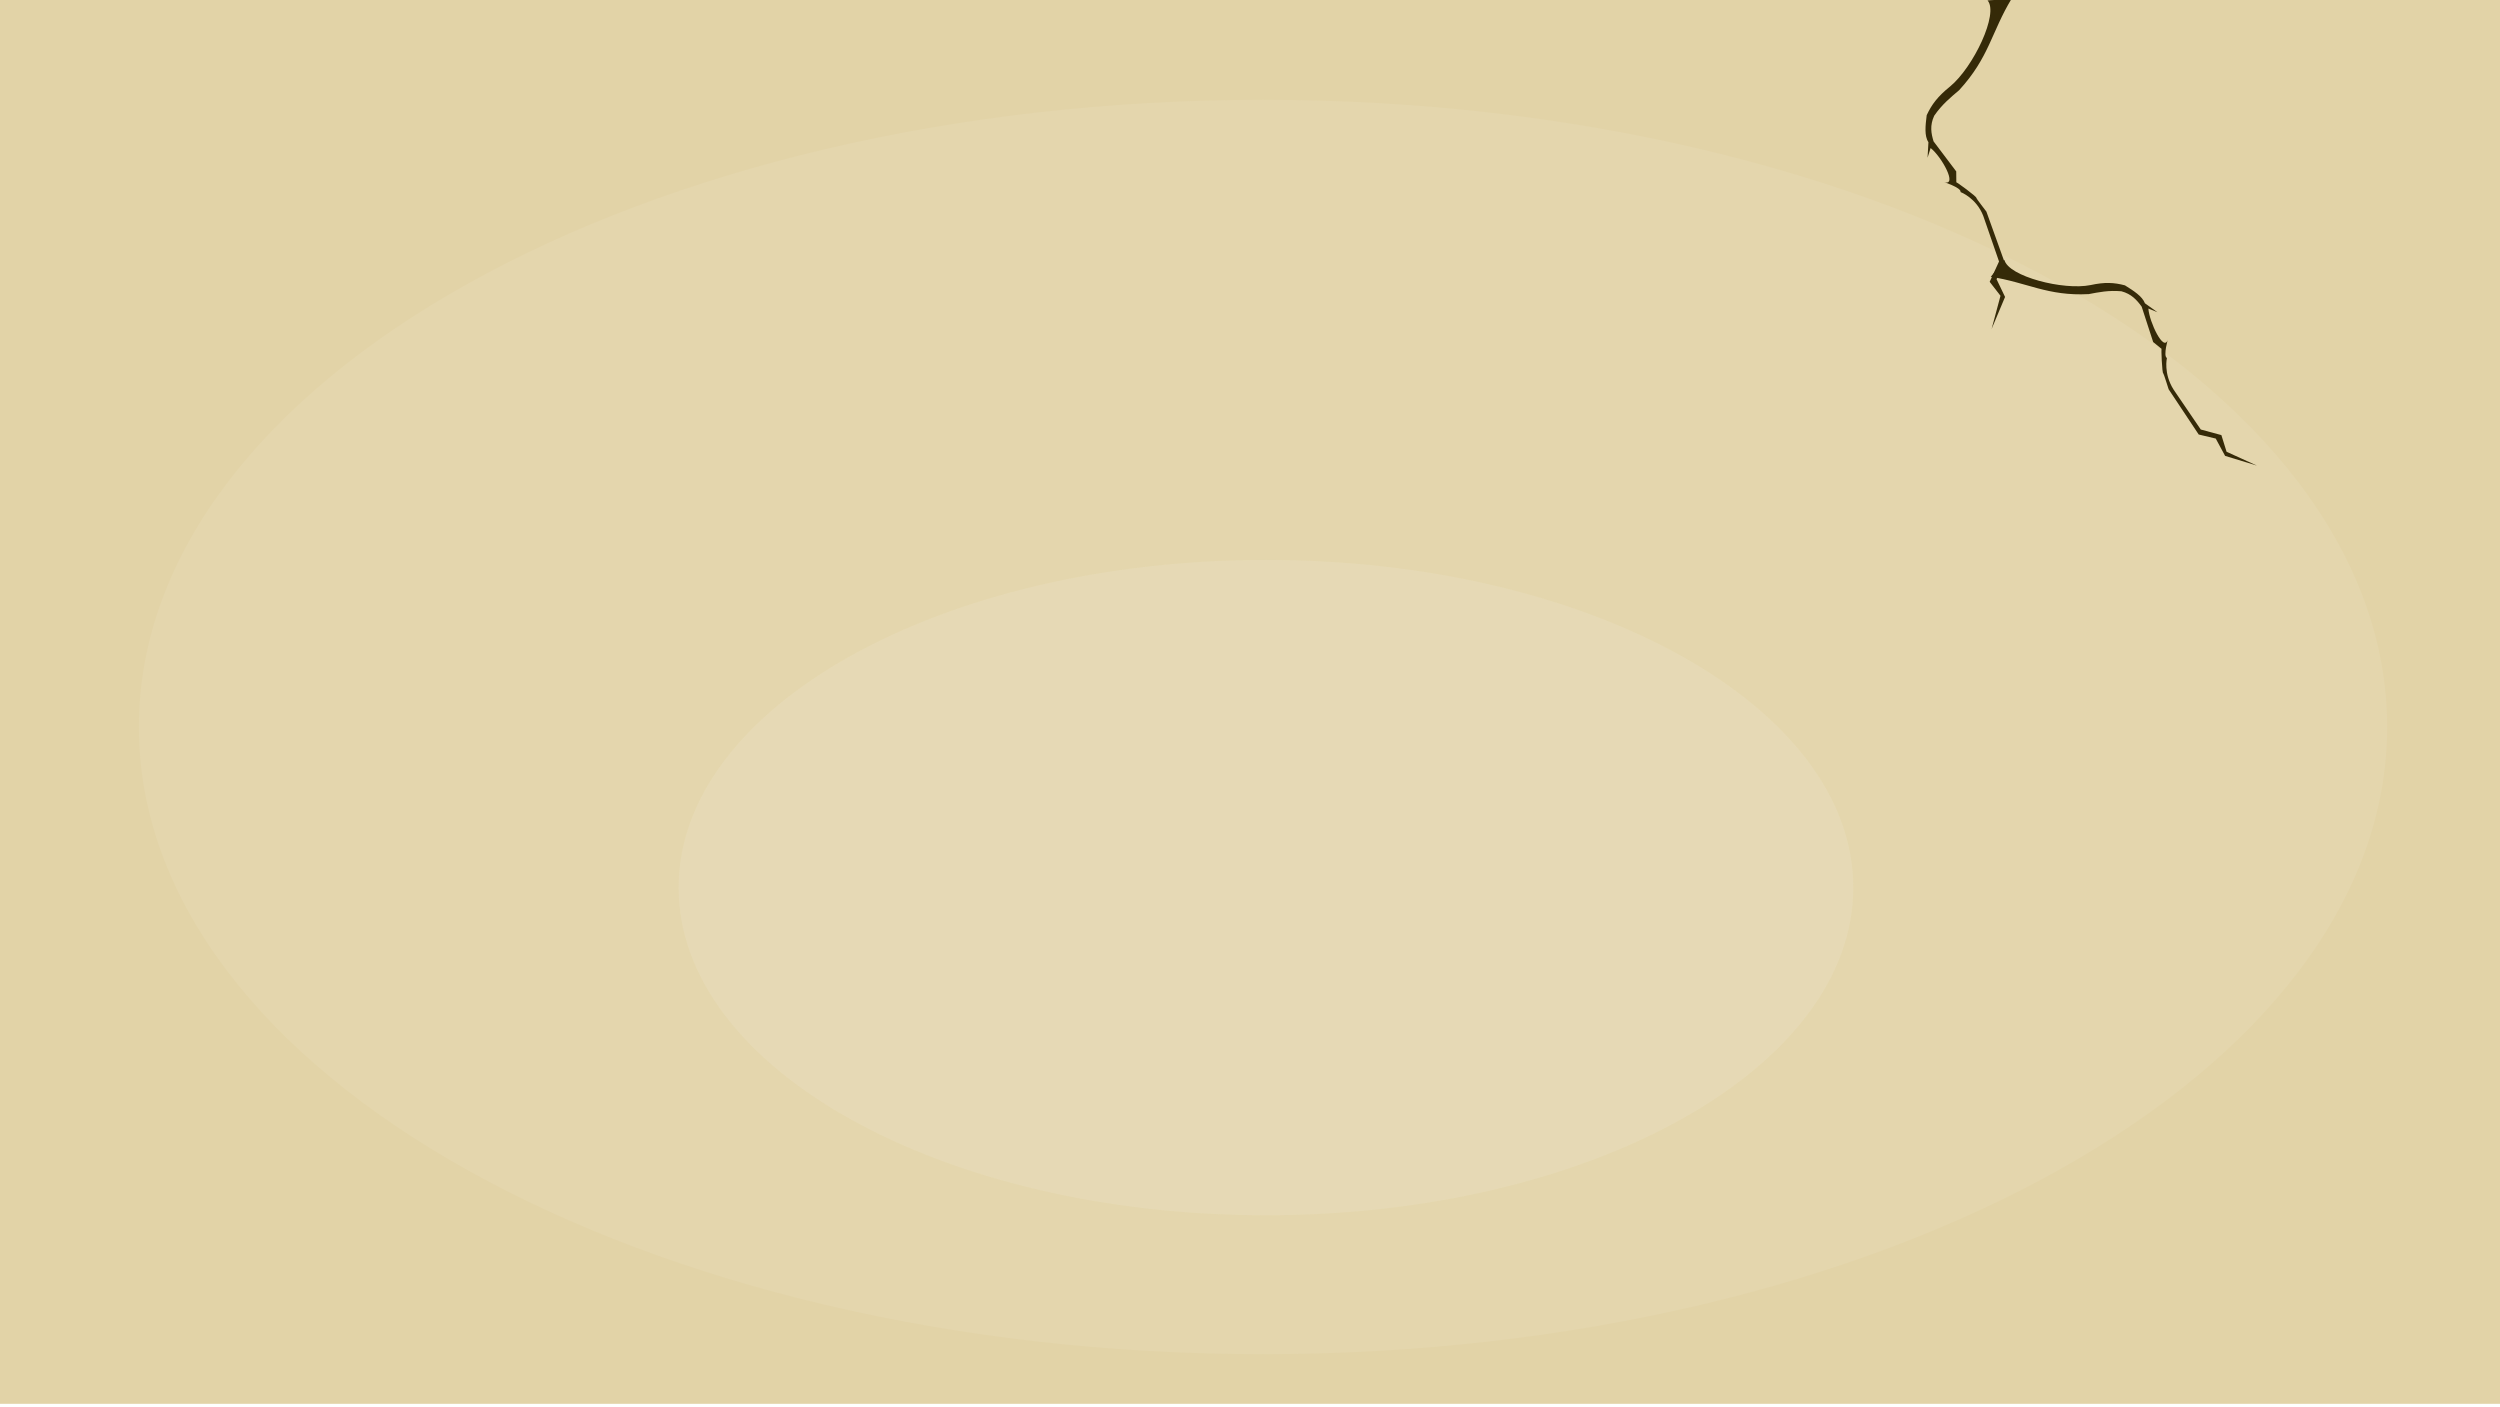
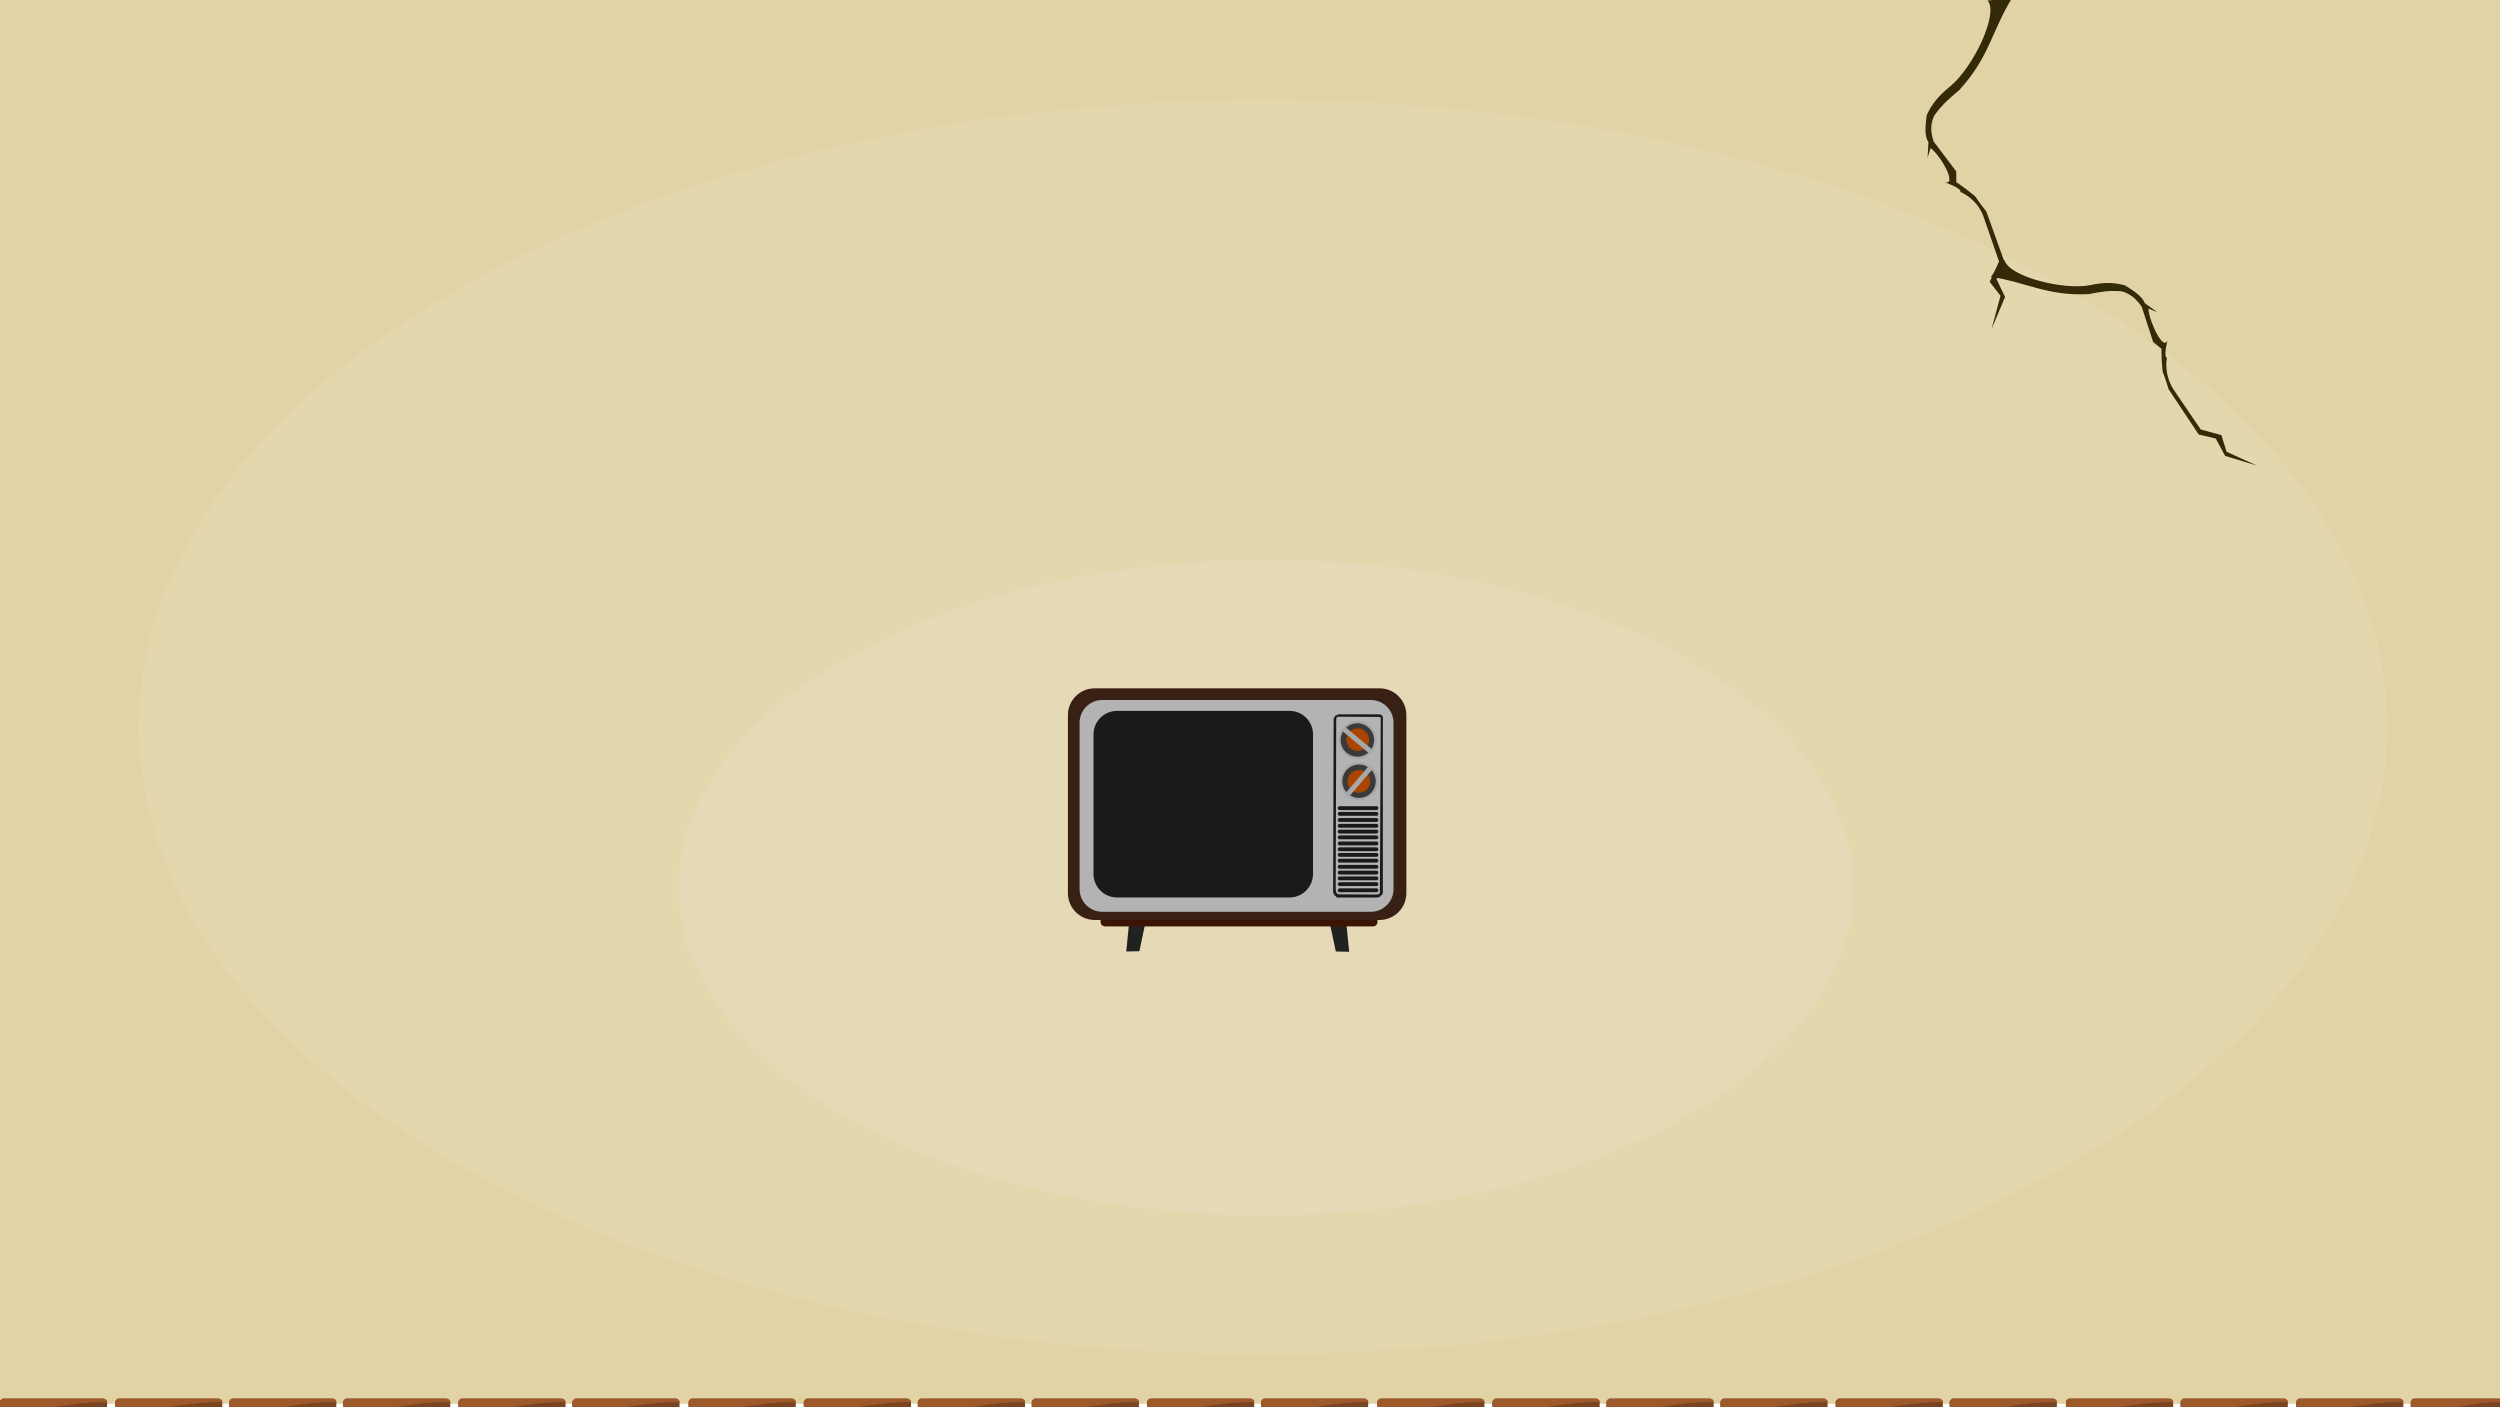
<svg xmlns="http://www.w3.org/2000/svg" width="1920" height="1080" id="svg4186" version="1.1" viewBox="0 0 1920 1080">
  <defs id="defs4188" />
  <g id="layer1">
    <rect style="opacity:1;fill:#e2d3a7;fill-opacity:1" id="rect4734" width="1920" height="1080" x="0" y="-1.873" />
    <ellipse style="opacity:1;fill:#e4d6ad;fill-opacity:1" id="path4752" cx="970" cy="558.333" rx="863.333" ry="481.667" />
    <g id="g4756">
      <path id="rect4747" d="m 1526.439,0.316 18.39,-1.149 C 1529.447,24.512 1527.739,44.104 1504.601,69.28 c -6.537,5.551 -13.111,10.887 -19.123,19.589 -3.52,7.576 -2.322,13.737 -0.499,19.711 l 17.406,23.065 0.077,8.491 c -1.083,-1.471 16.476,11.457 15.347,11.861 -0.279,0.1 7.736,10.508 7.736,10.508 l 14.105,39.235 -6.305,12.659 6.54,13.656 -10.348,24.634 6.844,-25.521 -8.31,-10.723 7.181,-15.618 -12.11,-35.019 c -5.332,-13.811 -17.442,-18.31 -17.442,-18.31 0.866,-3.465 -14.298,-8.163 -12.866,-7.688 11.181,3.715 -1.765,-19.656 -10.122,-26.104 l -2.355,7.438 0.681,-11.949 c -3.247,-4.807 -2.323,-12.743 -1.333,-20.728 3.84,-8.227 8.416,-14.363 17.937,-22.025 17.961,-14.822 37.629,-56.193 28.799,-66.125 z" style="opacity:1;fill:#352a08;fill-opacity:1" />
      <path style="opacity:1;fill:#352a08;fill-opacity:1" d="m 1539.37,199.606 -10.439,12.998 c 27.628,4.169 43.698,14.983 75.222,13.267 7.696,-1.448 15.244,-3.056 25.109,-2.169 7.699,2.05 11.851,6.744 15.534,11.787 l 8.838,27.202 6.54,5.295 c -0.578,-1.714 0.325,19.349 1.224,18.755 0.222,-0.147 4.127,12.248 4.127,12.248 l 23.083,34.717 13.083,3.11 7.187,13.299 24.463,7.483 -23.331,-10.643 -3.995,-12.809 -15.831,-4.282 -20.852,-30.629 c -7.935,-12.494 -5.134,-24.296 -5.134,-24.296 -3.135,-1.492 1.097,-15.693 0.723,-14.332 -2.925,10.625 -14.317,-13.441 -14.975,-23.648 l 6.987,2.833 -9.614,-6.863 c -2.04,-5.386 -8.67,-9.592 -15.372,-13.78 -8.369,-2.213 -15.5,-2.588 -26.381,-0.218 -20.811,4.244 -63.084,-6.617 -66.196,-19.327 z" id="path4750" />
    </g>
    <ellipse ry="251.667" rx="451.084" cy="681.667" cx="972.249" id="ellipse4754" style="opacity:0.693;fill:#e7dbb8;fill-opacity:1" />
+     <g id="layer1-8" transform="matrix(1.521139,0,0,1.521139,-483.5773,-164.5375)">
+       <path style="fill:#202221;fill-opacity:1" d="m 997.736,575.303 -8.229,0 2.843,13.258 6.733,0.147 z" id="path4188" />
+       <path id="rect4185" d="m 887.861,575.155 8.102,0 -2.799,13.258 -6.629,0.147 z" style="fill:#202221;fill-opacity:1" />
+       <rect ry="2.21" y="569.115" x="873.571" height="6.776" width="139.801" id="rect4181" style="fill:#3c1404;fill-opacity:1" />
+       <rect ry="13.553" y="455.684" x="857.072" height="116.967" width="170.884" id="rect4177" style="fill:#382114;fill-opacity:1" />
+       <rect ry="11.49" y="461.576" x="862.965" height="106.95" width="158.51" id="rect4179" style="fill:#b3b3b3;fill-opacity:1" />
+       <rect ry="11.862" y="467.083" x="870" height="94.196" width="110.833" id="rect4190" style="fill:#1a1a1a;fill-opacity:1" />
+       <g id="g4204">
+         <circle r="9.616" cy="481.697" cx="1003.303" id="circle4200" style="fill:#a7a7a7;fill-opacity:1" />
+       </g>
+       <circle r="8.438" cy="481.771" cx="1003.229" id="path4192" style="fill:#3a3a3a;fill-opacity:1" />
+       <g transform="translate(0.8407362,20.88436)" id="g4213">
+         <circle style="fill:#a7a7a7;fill-opacity:1" id="circle4215" cx="1003.303" cy="481.697" r="9.616" />
+       </g>
+       <circle style="fill:#3a3a3a;fill-opacity:1" id="circle4194" cx="1004.062" cy="502.604" r="8.438" />
+       <circle r="5.712" cy="502.678" cx="1003.989" id="circle4196" style="fill:#aa4400;fill-opacity:1" />
+       <circle style="fill:#aa4400;fill-opacity:1" id="circle4198" cx="1003.399" cy="481.612" r="5.712" />
+       <rect transform="matrix(0.7676022,0.6409266,-0.6409266,0.7676022,0,0)" ry="0" y="-274.304" x="1069.784" height="2.504" width="18.709" id="rect4202" style="fill:#a7a7a7;fill-opacity:1" />
+       <rect style="fill:#a7a7a7;fill-opacity:1" id="rect4211" width="18.709" height="2.504" x="-281.061" y="-1090.707" ry="0" transform="matrix(-0.6506527,0.7593754,-0.7593754,-0.6506527,0,0)" />
+       <g transform="translate(1.031197,-0.1473139)" id="g4221">
+         <path id="rect4217" d="m 990.208,471.042 0.901,-1.423 0.805,0.812 -0.391,0.644 -0.274,86.217 0.33,1.807 -1.197,0.945 -0.435,-1.398 z" style="fill:#1a1a1a;fill-opacity:1" />
+         <path id="rect4219" d="m 992.708,468.958 20.417,0 1.432,0.356 -0.546,1.47 -0.204,-0.32 -0.682,-0.165 -20.406,-0.136 -0.852,0.293 -0.812,-0.776 z" style="fill:#1a1a1a;fill-opacity:1" />
+       </g>
+       <g transform="matrix(-1.01818,0,0,-1.030661,2024.252,1044.639)" id="g4227">
+         <path style="fill:#1a1a1a;fill-opacity:1" d="m 990.167,471.084 0.901,-1.423 2.013,0.731 -1.092,0.273 -0.361,0.685 -0.419,85.984 -0.553,1.023 -0.488,-1.023 z" id="path4229" />
+         <path style="fill:#1a1a1a;fill-opacity:1" d="m 992.708,468.958 20.161,0 1.54,1.379 -1.182,0.932 -0.92,-0.752 -19.513,-0.119 -1.74,-0.719 z" id="path4231" />
+       </g>
+       <rect ry="0.972" y="515.198" x="993.308" height="1.945" width="20.506" id="rect4233" style="fill:#1a1a1a;fill-opacity:1" />
+       <rect style="fill:#1a1a1a;fill-opacity:1" id="rect4235" width="20.506" height="1.945" x="993.308" y="518.115" ry="0.972" />
+       <rect style="fill:#1a1a1a;fill-opacity:1" id="rect4237" width="20.506" height="1.945" x="993.308" y="521.209" ry="0.972" />
+       <rect ry="0.972" y="524.126" x="993.308" height="1.945" width="20.506" id="rect4239" style="fill:#1a1a1a;fill-opacity:1" />
+       <rect style="fill:#1a1a1a;fill-opacity:1" id="rect4241" width="20.506" height="1.945" x="993.308" y="527.043" ry="0.972" />
+       <rect ry="0.972" y="529.959" x="993.308" height="1.945" width="20.506" id="rect4243" style="fill:#1a1a1a;fill-opacity:1" />
+       <rect ry="0.972" y="533.053" x="993.308" height="1.945" width="20.506" id="rect4245" style="fill:#1a1a1a;fill-opacity:1" />
+       <rect style="fill:#1a1a1a;fill-opacity:1" id="rect4247" width="20.506" height="1.945" x="993.308" y="535.97" ry="0.972" />
+       <rect style="fill:#1a1a1a;fill-opacity:1" id="rect4249" width="20.506" height="1.945" x="993.308" y="538.823" ry="0.972" />
+       <rect ry="0.972" y="541.74" x="993.308" height="1.945" width="20.506" id="rect4251" style="fill:#1a1a1a;fill-opacity:1" />
+       <rect ry="0.972" y="544.834" x="993.308" height="1.945" width="20.506" id="rect4253" style="fill:#1a1a1a;fill-opacity:1" />
+       <rect style="fill:#1a1a1a;fill-opacity:1" id="rect4255" width="20.506" height="1.945" x="993.308" y="547.751" ry="0.972" />
+       <rect ry="0.972" y="550.668" x="993.308" height="1.945" width="20.506" id="rect4257" style="fill:#1a1a1a;fill-opacity:1" />
+       <rect style="fill:#1a1a1a;fill-opacity:1" id="rect4259" width="20.506" height="1.945" x="993.308" y="553.584" ry="0.972" />
+       <rect style="fill:#1a1a1a;fill-opacity:1" id="rect4261" width="20.506" height="1.945" x="993.308" y="556.678" ry="0.972" />
+     </g>
+     <rect style="opacity:1;fill:#483e37;fill-opacity:1" id="rect5039" width="1923.529" height="140.378" x="-1.961" y="1083.921" />
+     <g id="g4858" transform="matrix(0.8931651,0,0,1,-0.01851566,0)">
+       <path id="rect4846" d="m -0.054,1076.544 c 0.316,-0.958 0.971,-1.814 2.437,-2.426 l 86.86,0 c 1.345,0.473 2.646,0.977 2.86,2.243 l 0,23.247 -92.157,0 z" style="opacity:1;fill:#784421;fill-opacity:1" />
+       <path id="rect4848" d="m 2.773,1074.108 85.962,0 c 1.504,0.315 3.129,0.448 3.293,2.773 -26.704,-1.344 -91.86,11.445 -91.86,11.445 l -0.341,-11.445 c 0.333,-1.249 1.009,-2.326 2.946,-2.773 z" style="opacity:0.963;fill:#a05a2c;fill-opacity:1" />
+       <path id="rect4854" d="m 0,1096.118 91.855,-13.345 0,16.465 -91.855,0 z" style="opacity:0.94;fill:#502d16;fill-opacity:1" />
+     </g>
+     <g id="g4863" transform="matrix(0.8931651,0,0,1,88.47546,0)">
+       <path style="opacity:1;fill:#784421;fill-opacity:1" d="m -0.054,1076.544 c 0.316,-0.958 0.971,-1.814 2.437,-2.426 l 86.86,0 c 1.345,0.473 2.646,0.977 2.86,2.243 l 0,23.247 -92.157,0 z" id="path4865" />
+       <path style="opacity:0.963;fill:#a05a2c;fill-opacity:1" d="m 2.773,1074.108 85.962,0 c 1.504,0.315 3.129,0.448 3.293,2.773 -26.704,-1.344 -91.86,11.445 -91.86,11.445 l -0.341,-11.445 c 0.333,-1.249 1.009,-2.326 2.946,-2.773 z" id="path4867" />
+       <path style="opacity:0.94;fill:#502d16;fill-opacity:1" d="m 0,1096.118 91.855,-13.345 0,16.465 -91.855,0 z" id="path4869" />
+     </g>
+     <g transform="matrix(0.8931651,0,0,1,176.0407,0)" id="g4871">
+       <path id="path4873" d="m -0.054,1076.544 c 0.316,-0.958 0.971,-1.814 2.437,-2.426 l 86.86,0 c 1.345,0.473 2.646,0.977 2.86,2.243 l 0,23.247 -92.157,0 z" style="opacity:1;fill:#784421;fill-opacity:1" />
+       <path id="path4875" d="m 2.773,1074.108 85.962,0 c 1.504,0.315 3.129,0.448 3.293,2.773 -26.704,-1.344 -91.86,11.445 -91.86,11.445 l -0.341,-11.445 c 0.333,-1.249 1.009,-2.326 2.946,-2.773 z" style="opacity:0.963;fill:#a05a2c;fill-opacity:1" />
+       <path id="path4877" d="m 0,1096.118 91.855,-13.345 0,16.465 -91.855,0 z" style="opacity:0.94;fill:#502d16;fill-opacity:1" />
+     </g>
+     <g id="g4879" transform="matrix(0.8931651,0,0,1,263.5528,0)">
+       <path style="opacity:1;fill:#784421;fill-opacity:1" d="m -0.054,1076.544 c 0.316,-0.958 0.971,-1.814 2.437,-2.426 l 86.86,0 c 1.345,0.473 2.646,0.977 2.86,2.243 l 0,23.247 -92.157,0 z" id="path4881" />
+       <path style="opacity:0.963;fill:#a05a2c;fill-opacity:1" d="m 2.773,1074.108 85.962,0 c 1.504,0.315 3.129,0.448 3.293,2.773 -26.704,-1.344 -91.86,11.445 -91.86,11.445 l -0.341,-11.445 c 0.333,-1.249 1.009,-2.326 2.946,-2.773 z" id="path4883" />
+       <path style="opacity:0.94;fill:#502d16;fill-opacity:1" d="m 0,1096.118 91.855,-13.345 0,16.465 -91.855,0 z" id="path4885" />
+     </g>
+     <g transform="matrix(0.8931651,0,0,1,352.0467,0)" id="g4887">
+       <path id="path4889" d="m -0.054,1076.544 c 0.316,-0.958 0.971,-1.814 2.437,-2.426 l 86.86,0 c 1.345,0.473 2.646,0.977 2.86,2.243 l 0,23.247 -92.157,0 z" style="opacity:1;fill:#784421;fill-opacity:1" />
+       <path id="path4891" d="m 2.773,1074.108 85.962,0 c 1.504,0.315 3.129,0.448 3.293,2.773 -26.704,-1.344 -91.86,11.445 -91.86,11.445 l -0.341,-11.445 c 0.333,-1.249 1.009,-2.326 2.946,-2.773 z" style="opacity:0.963;fill:#a05a2c;fill-opacity:1" />
+       <path id="path4893" d="m 0,1096.118 91.855,-13.345 0,16.465 -91.855,0 z" style="opacity:0.94;fill:#502d16;fill-opacity:1" />
+     </g>
+     <g id="g4895" transform="matrix(0.8931651,0,0,1,439.6119,0)">
+       <path style="opacity:1;fill:#784421;fill-opacity:1" d="m -0.054,1076.544 c 0.316,-0.958 0.971,-1.814 2.437,-2.426 l 86.86,0 c 1.345,0.473 2.646,0.977 2.86,2.243 l 0,23.247 -92.157,0 z" id="path4897" />
+       <path style="opacity:0.963;fill:#a05a2c;fill-opacity:1" d="m 2.773,1074.108 85.962,0 c 1.504,0.315 3.129,0.448 3.293,2.773 -26.704,-1.344 -91.86,11.445 -91.86,11.445 l -0.341,-11.445 c 0.333,-1.249 1.009,-2.326 2.946,-2.773 z" id="path4899" />
+       <path style="opacity:0.94;fill:#502d16;fill-opacity:1" d="m 0,1096.118 91.855,-13.345 0,16.465 -91.855,0 z" id="path4901" />
+     </g>
+     <g id="g4903" transform="matrix(0.8931651,0,0,1,528.8753,0)">
+       <path style="opacity:1;fill:#784421;fill-opacity:1" d="m -0.054,1076.544 c 0.316,-0.958 0.971,-1.814 2.437,-2.426 l 86.86,0 c 1.345,0.473 2.646,0.977 2.86,2.243 l 0,23.247 -92.157,0 z" id="path4905" />
+       <path style="opacity:0.963;fill:#a05a2c;fill-opacity:1" d="m 2.773,1074.108 85.962,0 c 1.504,0.315 3.129,0.448 3.293,2.773 -26.704,-1.344 -91.86,11.445 -91.86,11.445 l -0.341,-11.445 c 0.333,-1.249 1.009,-2.326 2.946,-2.773 z" id="path4907" />
+       <path style="opacity:0.94;fill:#502d16;fill-opacity:1" d="m 0,1096.118 91.855,-13.345 0,16.465 -91.855,0 z" id="path4909" />
+     </g>
+     <g transform="matrix(0.8931651,0,0,1,617.3693,0)" id="g4911">
+       <path id="path4913" d="m -0.054,1076.544 c 0.316,-0.958 0.971,-1.814 2.437,-2.426 l 86.86,0 c 1.345,0.473 2.646,0.977 2.86,2.243 l 0,23.247 -92.157,0 z" style="opacity:1;fill:#784421;fill-opacity:1" />
+       <path id="path4915" d="m 2.773,1074.108 85.962,0 c 1.504,0.315 3.129,0.448 3.293,2.773 -26.704,-1.344 -91.86,11.445 -91.86,11.445 l -0.341,-11.445 c 0.333,-1.249 1.009,-2.326 2.946,-2.773 z" style="opacity:0.963;fill:#a05a2c;fill-opacity:1" />
+       <path id="path4917" d="m 0,1096.118 91.855,-13.345 0,16.465 -91.855,0 z" style="opacity:0.94;fill:#502d16;fill-opacity:1" />
+     </g>
+     <g id="g4919" transform="matrix(0.8931651,0,0,1,704.9345,0)">
+       <path style="opacity:1;fill:#784421;fill-opacity:1" d="m -0.054,1076.544 c 0.316,-0.958 0.971,-1.814 2.437,-2.426 l 86.86,0 c 1.345,0.473 2.646,0.977 2.86,2.243 l 0,23.247 -92.157,0 z" id="path4921" />
+       <path style="opacity:0.963;fill:#a05a2c;fill-opacity:1" d="m 2.773,1074.108 85.962,0 c 1.504,0.315 3.129,0.448 3.293,2.773 -26.704,-1.344 -91.86,11.445 -91.86,11.445 l -0.341,-11.445 c 0.333,-1.249 1.009,-2.326 2.946,-2.773 z" id="path4923" />
+       <path style="opacity:0.94;fill:#502d16;fill-opacity:1" d="m 0,1096.118 91.855,-13.345 0,16.465 -91.855,0 z" id="path4925" />
+     </g>
+     <g transform="matrix(0.8931651,0,0,1,792.4466,0)" id="g4927">
+       <path id="path4929" d="m -0.054,1076.544 c 0.316,-0.958 0.971,-1.814 2.437,-2.426 l 86.86,0 c 1.345,0.473 2.646,0.977 2.86,2.243 l 0,23.247 -92.157,0 z" style="opacity:1;fill:#784421;fill-opacity:1" />
+       <path id="path4931" d="m 2.773,1074.108 85.962,0 c 1.504,0.315 3.129,0.448 3.293,2.773 -26.704,-1.344 -91.86,11.445 -91.86,11.445 l -0.341,-11.445 c 0.333,-1.249 1.009,-2.326 2.946,-2.773 z" style="opacity:0.963;fill:#a05a2c;fill-opacity:1" />
+       <path id="path4933" d="m 0,1096.118 91.855,-13.345 0,16.465 -91.855,0 z" style="opacity:0.94;fill:#502d16;fill-opacity:1" />
+     </g>
+     <g id="g4935" transform="matrix(0.8931651,0,0,1,880.9406,0)">
+       <path style="opacity:1;fill:#784421;fill-opacity:1" d="m -0.054,1076.544 c 0.316,-0.958 0.971,-1.814 2.437,-2.426 l 86.86,0 c 1.345,0.473 2.646,0.977 2.86,2.243 l 0,23.247 -92.157,0 z" id="path4937" />
+       <path style="opacity:0.963;fill:#a05a2c;fill-opacity:1" d="m 2.773,1074.108 85.962,0 c 1.504,0.315 3.129,0.448 3.293,2.773 -26.704,-1.344 -91.86,11.445 -91.86,11.445 l -0.341,-11.445 c 0.333,-1.249 1.009,-2.326 2.946,-2.773 z" id="path4939" />
+       <path style="opacity:0.94;fill:#502d16;fill-opacity:1" d="m 0,1096.118 91.855,-13.345 0,16.465 -91.855,0 z" id="path4941" />
+     </g>
+     <g transform="matrix(0.8931651,0,0,1,968.5058,0)" id="g4943">
+       <path id="path4945" d="m -0.054,1076.544 c 0.316,-0.958 0.971,-1.814 2.437,-2.426 l 86.86,0 c 1.345,0.473 2.646,0.977 2.86,2.243 l 0,23.247 -92.157,0 z" style="opacity:1;fill:#784421;fill-opacity:1" />
+       <path id="path4947" d="m 2.773,1074.108 85.962,0 c 1.504,0.315 3.129,0.448 3.293,2.773 -26.704,-1.344 -91.86,11.445 -91.86,11.445 l -0.341,-11.445 c 0.333,-1.249 1.009,-2.326 2.946,-2.773 z" style="opacity:0.963;fill:#a05a2c;fill-opacity:1" />
+       <path id="path4949" d="m 0,1096.118 91.855,-13.345 0,16.465 -91.855,0 z" style="opacity:0.94;fill:#502d16;fill-opacity:1" />
+     </g>
+     <g transform="matrix(0.8931651,0,0,1,1057.769,0)" id="g4951">
+       <path id="path4953" d="m -0.054,1076.544 c 0.316,-0.958 0.971,-1.814 2.437,-2.426 l 86.86,0 c 1.345,0.473 2.646,0.977 2.86,2.243 l 0,23.247 -92.157,0 z" style="opacity:1;fill:#784421;fill-opacity:1" />
+       <path id="path4955" d="m 2.773,1074.108 85.962,0 c 1.504,0.315 3.129,0.448 3.293,2.773 -26.704,-1.344 -91.86,11.445 -91.86,11.445 l -0.341,-11.445 c 0.333,-1.249 1.009,-2.326 2.946,-2.773 z" style="opacity:0.963;fill:#a05a2c;fill-opacity:1" />
+       <path id="path4957" d="m 0,1096.118 91.855,-13.345 0,16.465 -91.855,0 z" style="opacity:0.94;fill:#502d16;fill-opacity:1" />
+     </g>
+     <g id="g4959" transform="matrix(0.8931651,0,0,1,1146.263,0)">
+       <path style="opacity:1;fill:#784421;fill-opacity:1" d="m -0.054,1076.544 c 0.316,-0.958 0.971,-1.814 2.437,-2.426 l 86.86,0 c 1.345,0.473 2.646,0.977 2.86,2.243 l 0,23.247 -92.157,0 z" id="path4961" />
+       <path style="opacity:0.963;fill:#a05a2c;fill-opacity:1" d="m 2.773,1074.108 85.962,0 c 1.504,0.315 3.129,0.448 3.293,2.773 -26.704,-1.344 -91.86,11.445 -91.86,11.445 l -0.341,-11.445 c 0.333,-1.249 1.009,-2.326 2.946,-2.773 z" id="path4963" />
+       <path style="opacity:0.94;fill:#502d16;fill-opacity:1" d="m 0,1096.118 91.855,-13.345 0,16.465 -91.855,0 z" id="path4965" />
+     </g>
+     <g transform="matrix(0.8931651,0,0,1,1233.828,0)" id="g4967">
+       <path id="path4969" d="m -0.054,1076.544 c 0.316,-0.958 0.971,-1.814 2.437,-2.426 l 86.86,0 c 1.345,0.473 2.646,0.977 2.86,2.243 l 0,23.247 -92.157,0 z" style="opacity:1;fill:#784421;fill-opacity:1" />
+       <path id="path4971" d="m 2.773,1074.108 85.962,0 c 1.504,0.315 3.129,0.448 3.293,2.773 -26.704,-1.344 -91.86,11.445 -91.86,11.445 l -0.341,-11.445 c 0.333,-1.249 1.009,-2.326 2.946,-2.773 z" style="opacity:0.963;fill:#a05a2c;fill-opacity:1" />
+       <path id="path4973" d="m 0,1096.118 91.855,-13.345 0,16.465 -91.855,0 z" style="opacity:0.94;fill:#502d16;fill-opacity:1" />
+     </g>
+     <g id="g4975" transform="matrix(0.8931651,0,0,1,1321.341,0)">
+       <path style="opacity:1;fill:#784421;fill-opacity:1" d="m -0.054,1076.544 c 0.316,-0.958 0.971,-1.814 2.437,-2.426 l 86.86,0 c 1.345,0.473 2.646,0.977 2.86,2.243 l 0,23.247 -92.157,0 z" id="path4977" />
+       <path style="opacity:0.963;fill:#a05a2c;fill-opacity:1" d="m 2.773,1074.108 85.962,0 c 1.504,0.315 3.129,0.448 3.293,2.773 -26.704,-1.344 -91.86,11.445 -91.86,11.445 l -0.341,-11.445 c 0.333,-1.249 1.009,-2.326 2.946,-2.773 z" id="path4979" />
+       <path style="opacity:0.94;fill:#502d16;fill-opacity:1" d="m 0,1096.118 91.855,-13.345 0,16.465 -91.855,0 z" id="path4981" />
+     </g>
+     <g transform="matrix(0.8931651,0,0,1,1409.834,0)" id="g4983">
+       <path id="path4985" d="m -0.054,1076.544 c 0.316,-0.958 0.971,-1.814 2.437,-2.426 l 86.86,0 c 1.345,0.473 2.646,0.977 2.86,2.243 l 0,23.247 -92.157,0 z" style="opacity:1;fill:#784421;fill-opacity:1" />
+       <path id="path4987" d="m 2.773,1074.108 85.962,0 c 1.504,0.315 3.129,0.448 3.293,2.773 -26.704,-1.344 -91.86,11.445 -91.86,11.445 l -0.341,-11.445 c 0.333,-1.249 1.009,-2.326 2.946,-2.773 z" style="opacity:0.963;fill:#a05a2c;fill-opacity:1" />
+       <path id="path4989" d="m 0,1096.118 91.855,-13.345 0,16.465 -91.855,0 z" style="opacity:0.94;fill:#502d16;fill-opacity:1" />
+     </g>
+     <g id="g4991" transform="matrix(0.8931651,0,0,1,1497.4,0)">
+       <path style="opacity:1;fill:#784421;fill-opacity:1" d="m -0.054,1076.544 c 0.316,-0.958 0.971,-1.814 2.437,-2.426 l 86.86,0 c 1.345,0.473 2.646,0.977 2.86,2.243 l 0,23.247 -92.157,0 z" id="path4993" />
+       <path style="opacity:0.963;fill:#a05a2c;fill-opacity:1" d="m 2.773,1074.108 85.962,0 c 1.504,0.315 3.129,0.448 3.293,2.773 -26.704,-1.344 -91.86,11.445 -91.86,11.445 l -0.341,-11.445 c 0.333,-1.249 1.009,-2.326 2.946,-2.773 z" id="path4995" />
+       <path style="opacity:0.94;fill:#502d16;fill-opacity:1" d="m 0,1096.118 91.855,-13.345 0,16.465 -91.855,0 z" id="path4997" />
+     </g>
+     <g transform="matrix(0.8931651,0,0,1,1586.716,0)" id="g4999">
+       <path id="path5001" d="m -0.054,1076.544 c 0.316,-0.958 0.971,-1.814 2.437,-2.426 l 86.86,0 c 1.345,0.473 2.646,0.977 2.86,2.243 l 0,23.247 -92.157,0 z" style="opacity:1;fill:#784421;fill-opacity:1" />
+       <path id="path5003" d="m 2.773,1074.108 85.962,0 c 1.504,0.315 3.129,0.448 3.293,2.773 -26.704,-1.344 -91.86,11.445 -91.86,11.445 l -0.341,-11.445 c 0.333,-1.249 1.009,-2.326 2.946,-2.773 z" style="opacity:0.963;fill:#a05a2c;fill-opacity:1" />
+       <path id="path5005" d="m 0,1096.118 91.855,-13.345 0,16.465 -91.855,0 z" style="opacity:0.94;fill:#502d16;fill-opacity:1" />
+     </g>
+     <g id="g5015" transform="matrix(0.8931651,0,0,1,1674.758,0)">
+       <path style="opacity:1;fill:#784421;fill-opacity:1" d="m -0.054,1076.544 c 0.316,-0.958 0.971,-1.814 2.437,-2.426 l 86.86,0 c 1.345,0.473 2.646,0.977 2.86,2.243 l 0,23.247 -92.157,0 z" id="path5017" />
+       <path style="opacity:0.963;fill:#a05a2c;fill-opacity:1" d="m 2.773,1074.108 85.962,0 c 1.504,0.315 3.129,0.448 3.293,2.773 -26.704,-1.344 -91.86,11.445 -91.86,11.445 l -0.341,-11.445 c 0.333,-1.249 1.009,-2.326 2.946,-2.773 z" id="path5019" />
+       <path style="opacity:0.94;fill:#502d16;fill-opacity:1" d="m 0,1096.118 91.855,-13.345 0,16.465 -91.855,0 z" id="path5021" />
+     </g>
+     <g transform="matrix(0.8931651,0,0,1,1763.493,0)" id="g5023">
+       <path id="path5025" d="m -0.054,1076.544 c 0.316,-0.958 0.971,-1.814 2.437,-2.426 l 86.86,0 c 1.345,0.473 2.646,0.977 2.86,2.243 l 0,23.247 -92.157,0 z" style="opacity:1;fill:#784421;fill-opacity:1" />
+       <path id="path5027" d="m 2.773,1074.108 85.962,0 c 1.504,0.315 3.129,0.448 3.293,2.773 -26.704,-1.344 -91.86,11.445 -91.86,11.445 l -0.341,-11.445 c 0.333,-1.249 1.009,-2.326 2.946,-2.773 z" style="opacity:0.963;fill:#a05a2c;fill-opacity:1" />
+       <path id="path5029" d="m 0,1096.118 91.855,-13.345 0,16.465 -91.855,0 z" style="opacity:0.94;fill:#502d16;fill-opacity:1" />
+     </g>
+     <g id="g5031" transform="matrix(0.7654489,0,0,1,1851.513,0)">
+       <path style="opacity:1;fill:#784421;fill-opacity:1" d="m -0.054,1076.544 c 0.316,-0.958 0.971,-1.814 2.437,-2.426 l 86.86,0 c 1.345,0.473 2.646,0.977 2.86,2.243 l 0,23.247 -92.157,0 z" id="path5033" />
+       <path style="opacity:0.963;fill:#a05a2c;fill-opacity:1" d="m 2.773,1074.108 85.962,0 c 1.504,0.315 3.129,0.448 3.293,2.773 -26.704,-1.344 -91.86,11.445 -91.86,11.445 l -0.341,-11.445 c 0.333,-1.249 1.009,-2.326 2.946,-2.773 z" id="path5035" />
+       <path style="opacity:0.94;fill:#502d16;fill-opacity:1" d="m 0,1096.118 91.855,-13.345 0,16.465 -91.855,0 z" id="path5037" />
+     </g>
+     <rect y="1127.059" x="-1.961" height="146.261" width="1923.529" id="rect5041" style="opacity:0.74;fill:#241f1c;fill-opacity:1" />
+     <rect style="opacity:1;fill:#241f1c;fill-opacity:1" id="rect5043" width="1923.529" height="150.182" x="-1.961" y="1207.451" />
  </g>
</svg>
